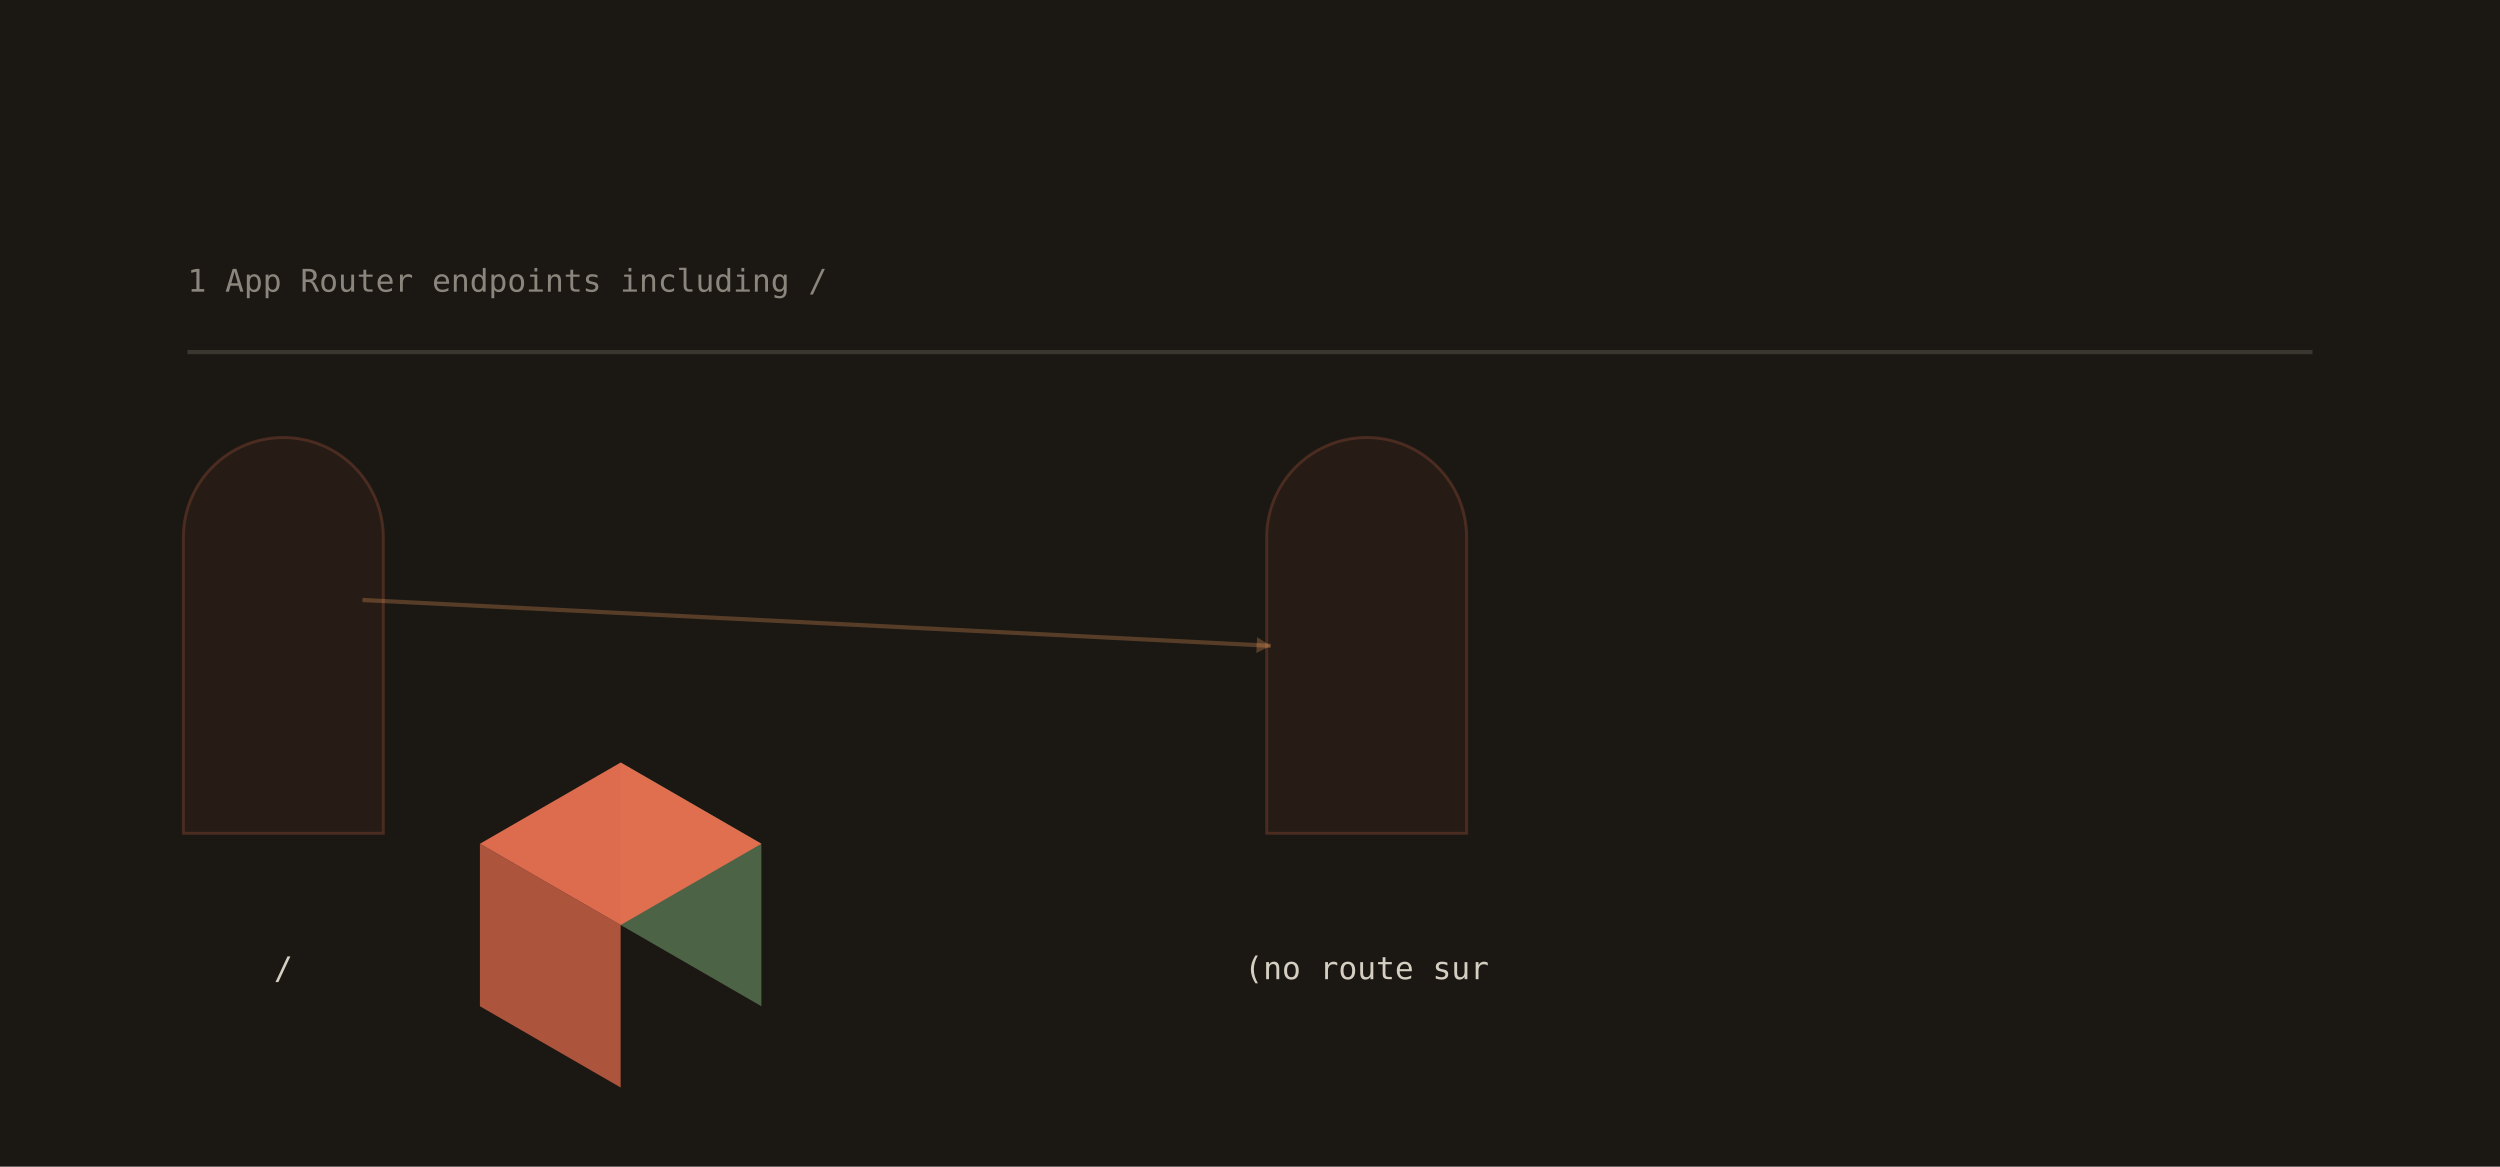
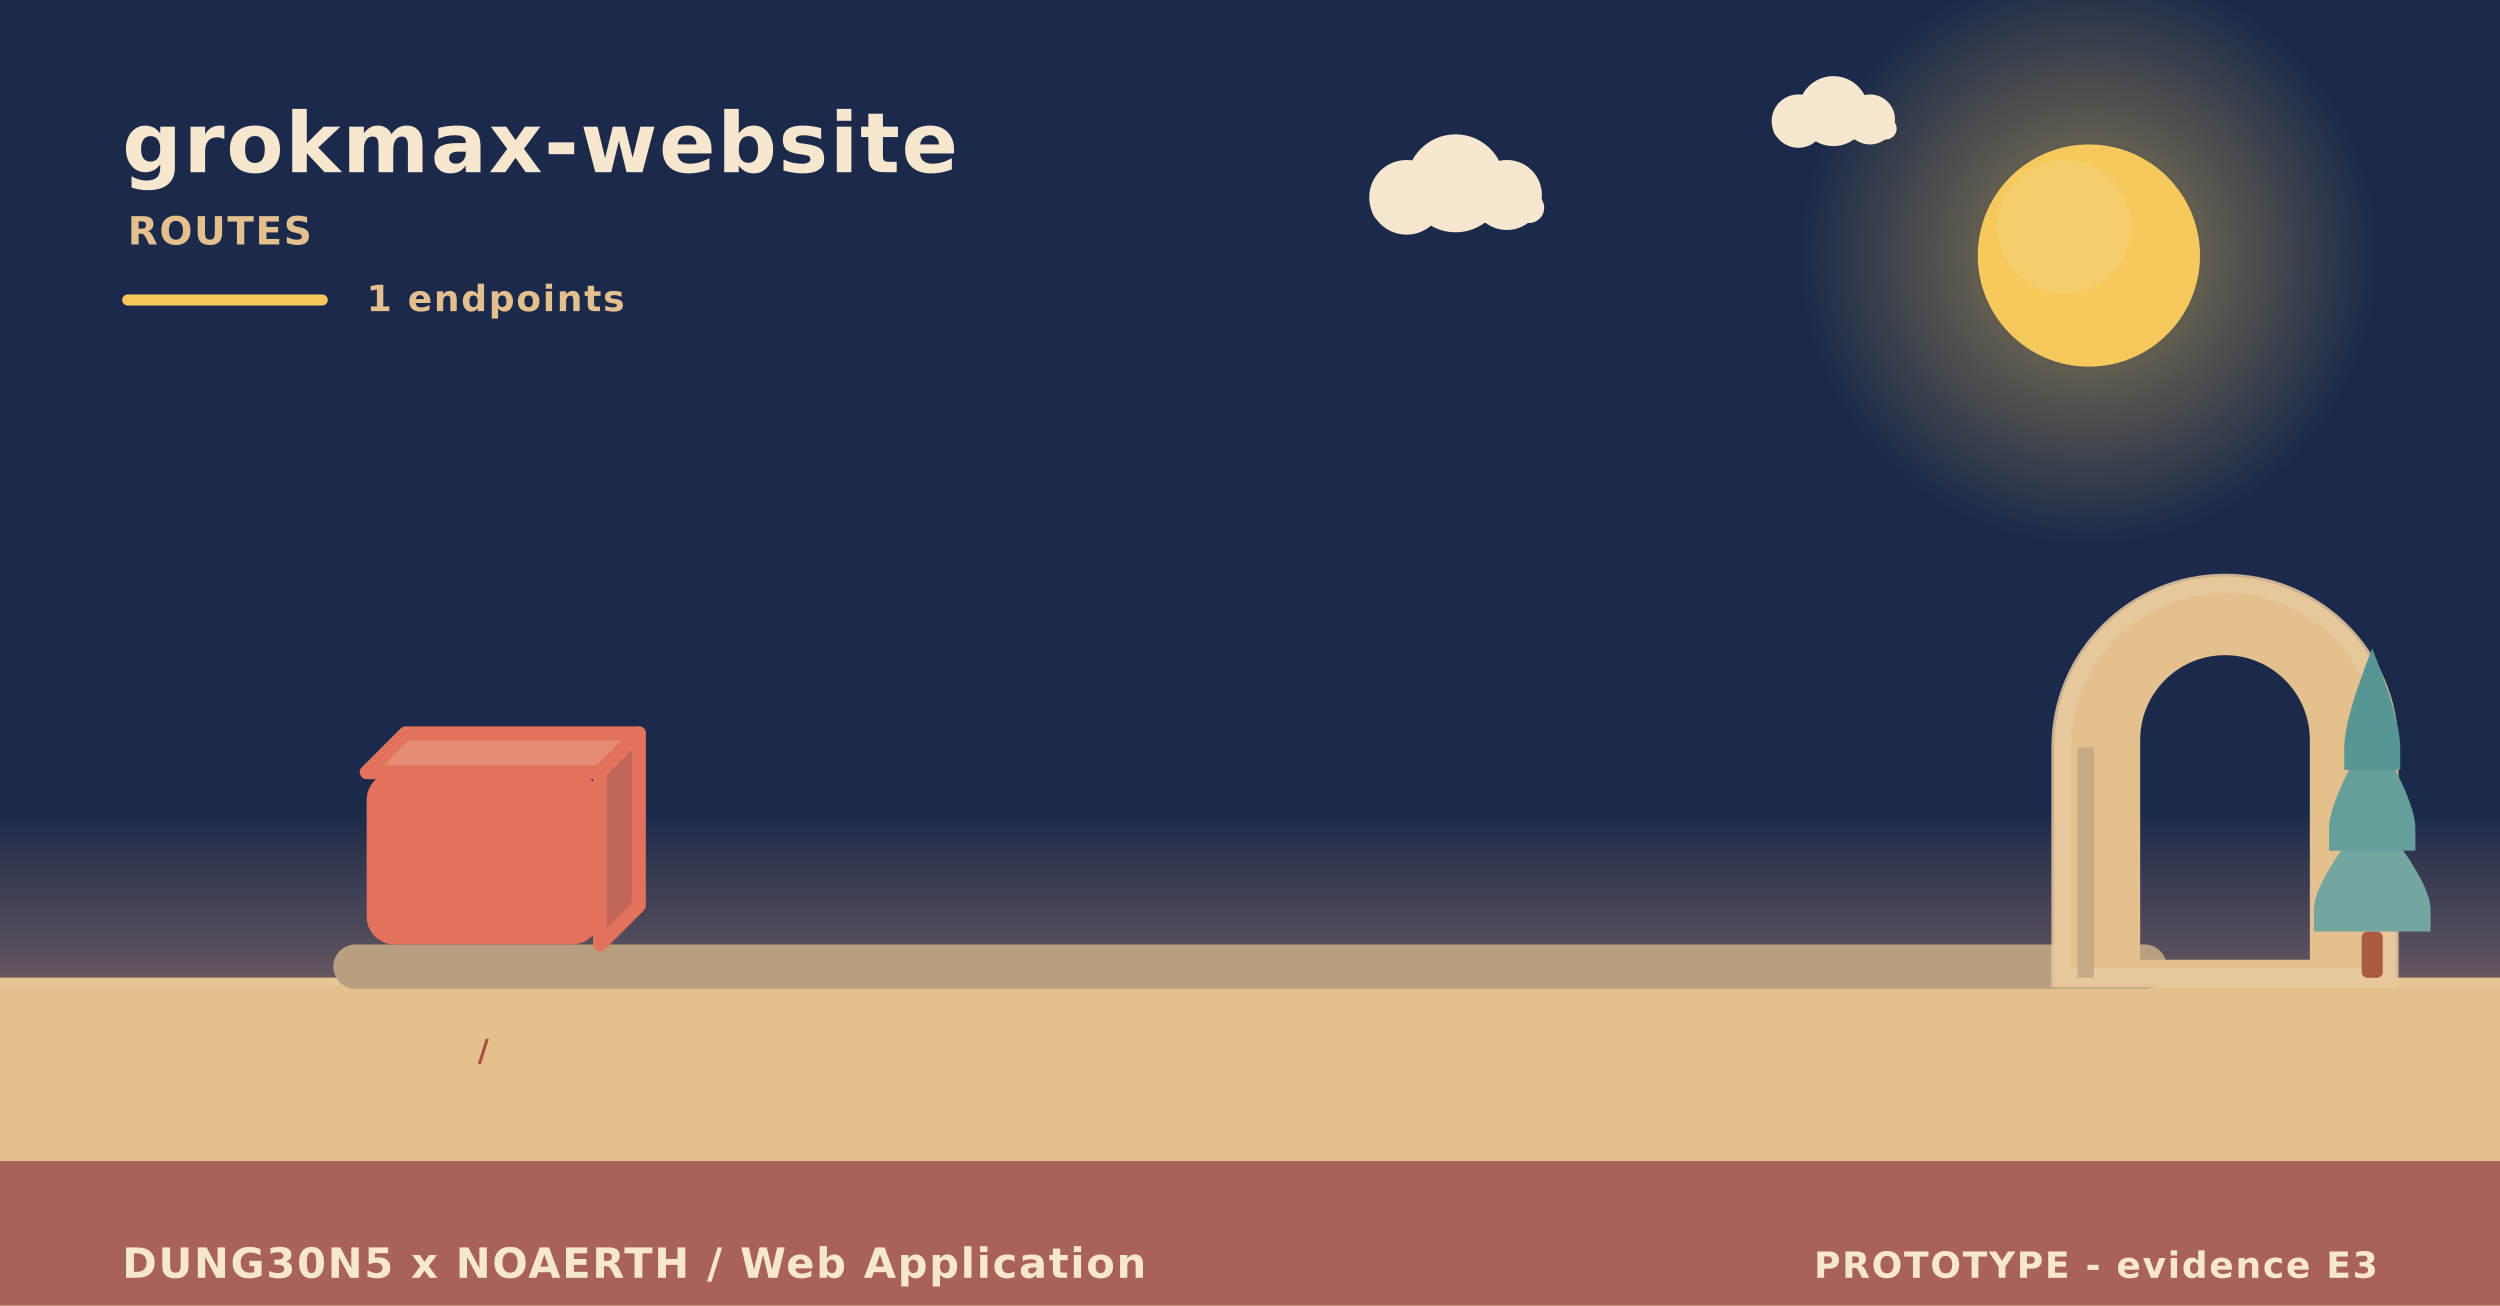
- <svg xmlns="http://www.w3.org/2000/svg" viewBox="0 0 1200 560" width="1200" height="560" role="img" aria-label="grokmax-website data flow">
-   <rect width="1200" height="560" fill="#1b1712" />
-   <defs>
-     <linearGradient id="gf" x1="0" y1="0" x2="1" y2="1">
-       <stop offset="0%" stop-color="#f4a261" />
-       <stop offset="100%" stop-color="#e76f51" />
-     </linearGradient>
-   </defs>
-   <path d="M88.00,400.00 L88.00,258.00 A48.00,48.00 0 0 1 184.00,258.00 L184.00,400.00 Z" fill="rgba(231,111,81,0.100)" opacity="0.55" stroke="rgba(231,111,81,0.400)" stroke-width="1.4" />
-   <polygon points="-133.37,173.00 -65.82,212.00 -65.82,134.00 -133.37,95.00" fill="#506748" opacity="0.95" />
-   <polygon points="-200.92,212.00 -133.37,251.00 -133.37,173.00 -200.92,134.00" fill="#b4573f" opacity="0.95" />
-   <polygon points="-133.37,95.00 -65.82,134.00 -133.37,173.00 -200.92,134.00" fill="#f4a261" opacity="0.95" />
-   <text x="136" y="470" font-family="ui-monospace,Menlo,monospace" font-size="15" fill="rgba(253,246,233,0.820)" text-anchor="middle">/</text>
-   <path d="M608.00,400.00 L608.00,258.00 A48.00,48.00 0 0 1 704.00,258.00 L704.00,400.00 Z" fill="rgba(231,111,81,0.100)" opacity="0.55" stroke="rgba(231,111,81,0.400)" stroke-width="1.4" />
-   <polygon points="297.91,444.00 365.46,483.00 365.46,405.00 297.91,366.00" fill="#506748" opacity="0.95" />
-   <polygon points="230.36,483.00 297.91,522.00 297.91,444.00 230.36,405.00" fill="#b4573f" opacity="0.95" />
-   <polygon points="297.91,366.00 365.46,405.00 297.91,444.00 230.36,405.00" fill="#e76f51" opacity="0.95" />
-   <text x="656" y="470" font-family="ui-monospace,Menlo,monospace" font-size="15" fill="rgba(253,246,233,0.820)" text-anchor="middle">(no route sur</text>
-   <line x1="174.00" y1="288.00" x2="610.00" y2="310.00" stroke="rgba(244,162,97,0.500)" stroke-width="2.00" opacity="0.55" />
-   <polygon points="610.00,310.00 603.40,305.86 603.02,313.45" fill="rgba(244,162,97,0.500)" opacity="0.55" />
-   <rect x="90.00" y="168.00" width="1020.00" height="2.00" rx="0.00" fill="rgba(253,246,233,0.140)" opacity="1.00" />
-   <text x="90" y="140" font-family="ui-monospace,Menlo,monospace" font-size="15" fill="rgba(253,246,233,0.500)">1 App Router endpoints including /</text>
+ <svg xmlns="http://www.w3.org/2000/svg" width="900" height="470" viewBox="0 0 900 470" role="img" aria-label="grokmax-website - how data moves">
+   <linearGradient id="skyd" x1="0" y1="0" x2="0" y2="1">
+     <stop offset="0" stop-color="#1b2a4a" />
+     <stop offset="0.62" stop-color="#1b2a4a" />
+     <stop offset="1" stop-color="#f3ad8a" />
+   </linearGradient>
+   <rect width="900" height="470" fill="url(#skyd)" />
+   <radialGradient id="sund">
+     <stop offset="0.35" stop-color="#f5c95c" stop-opacity="0.34" />
+     <stop offset="1" stop-color="#f5c95c" stop-opacity="0" />
+   </radialGradient>
+   <circle cx="752" cy="92" r="104" fill="url(#sund)" />
+   <circle cx="752" cy="92" r="40" fill="#f5c95c" />
+   <circle cx="743.2" cy="81.6" r="24" fill="#f5d27e" opacity="0.5" />
+   <g>
+     <circle cx="524" cy="66" r="17.64" fill="#f6e7ce" />
+     <circle cx="506.36" cy="71.04" r="13.44" fill="#f6e7ce" />
+     <circle cx="542.48" cy="70.2" r="12.6" fill="#f6e7ce" />
+     <rect x="493.76" y="69.36" width="62.16" height="10.92" rx="5.46" fill="#f6e7ce" />
+   </g>
+   <g>
+     <circle cx="660" cy="40" r="12.6" fill="#f6e7ce" />
+     <circle cx="647.4" cy="43.6" r="9.6" fill="#f6e7ce" />
+     <circle cx="673.2" cy="43" r="9" fill="#f6e7ce" />
+     <rect x="638.4" y="42.4" width="44.4" height="7.8" rx="3.9" fill="#f6e7ce" />
+   </g>
+   <rect x="0" y="352" width="900" height="118" fill="#e3c08d" />
+   <rect x="0" y="352" width="900" height="3" fill="#e6c596" />
+   <text x="44" y="62" font-family="Verdana,DejaVu Sans,sans-serif" font-size="30" font-weight="700" letter-spacing="0.6" fill="#f6e7ce" text-anchor="start">grokmax-website</text>
+   <text x="46" y="88" font-family="Verdana,DejaVu Sans,sans-serif" font-size="14" font-weight="700" letter-spacing="0.6" fill="#e3c08d" text-anchor="start">ROUTES</text>
+   <rect x="44" y="106" width="74" height="4" rx="2" fill="#f5c95c" />
+   <text x="132" y="112" font-family="Verdana,DejaVu Sans,sans-serif" font-size="13" font-weight="700" letter-spacing="0.6" fill="#e3c08d" text-anchor="start">1 endpoints</text>
+   <rect x="120" y="340" width="660" height="16" rx="8" fill="#b79f80" />
+   <path d="M132,278 L216,278 L230,264 L146,264 Z" fill="#e68c74" stroke="#e2725b" stroke-width="5" stroke-linejoin="round" />
+   <path d="M216,278 L230,264 L230,326 L216,340 Z" fill="#c06658" stroke="#e2725b" stroke-width="5" stroke-linejoin="round" />
+   <rect x="132" y="278" width="84" height="62" rx="10" fill="#e2725b" />
+   <text x="174" y="382" font-family="Verdana,DejaVu Sans,sans-serif" font-size="11" font-weight="700" letter-spacing="0.6" fill="#a8543c" text-anchor="middle">/</text>
+   <path d="M742,352 L742,269.04 A59,59 0 0 1 860,269.04 L860,352 Z M767.96,348 L767.96,266.4 A33.04,33.04 0 0 1 834.04,266.4 L834.04,348 Z" fill="#e3c08d" fill-rule="evenodd" stroke="#e3c08d" stroke-width="5" stroke-linejoin="round" />
+   <path d="M742,352 L742,269.04 A59,59 0 0 1 860,269.04 L860,352 Z" fill="none" stroke="#e8c99d" stroke-width="7" stroke-linecap="round" opacity="0.85" />
+   <rect x="747.9" y="269.04" width="5.9" height="82.96" fill="#c7ab84" />
+   <rect x="850.22" y="335.36" width="7.56" height="16.64" rx="2.1" fill="#ac5b43" />
+   <path d="M854,291.68 Q833,317.01 833,327.5 Q833,335.36 833,335.36 L875,335.36 Q875,335.36 875,327.5 Q875,317.01 854,291.68 Z" fill="#74a6a0" />
+   <path d="M854,262.56 Q838.46,287.89 838.46,298.38 Q838.46,306.24 838.46,306.24 L869.54,306.24 Q869.54,306.24 869.54,298.38 Q869.54,287.89 854,262.56 Z" fill="#649f9a" />
+   <path d="M854,233.44 Q843.92,258.77 843.92,269.26 Q843.92,277.12 843.92,277.12 L864.08,277.12 Q864.08,277.12 864.08,269.26 Q864.08,258.77 854,233.44 Z" fill="#589694" />
+   <rect x="0" y="418" width="900" height="52" rx="0" fill="#a65c56" opacity="0.94" />
+   <text x="44" y="460" font-family="Verdana,DejaVu Sans,sans-serif" font-size="15" font-weight="700" letter-spacing="0.6" fill="#f6e7ce" text-anchor="start">DUNG30N5 x NOAERTH  /  Web Application</text>
+   <text x="856" y="460" font-family="Verdana,DejaVu Sans,sans-serif" font-size="13" font-weight="700" letter-spacing="0.6" fill="#f6e7ce" text-anchor="end">PROTOTYPE  -  evidence E3</text>
</svg>
